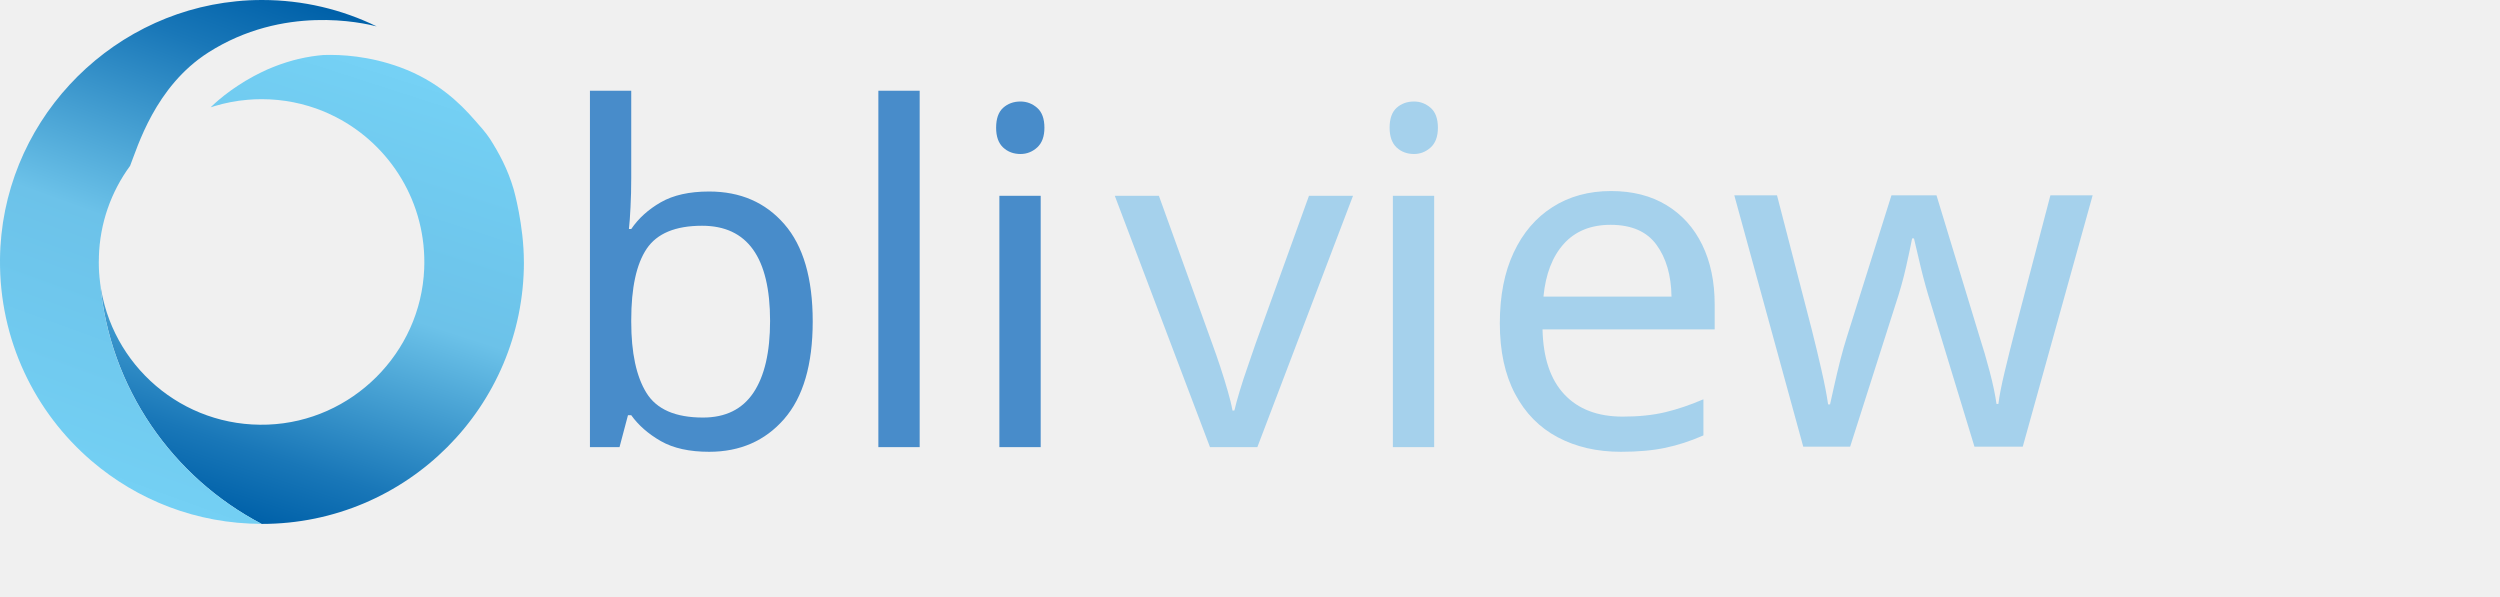
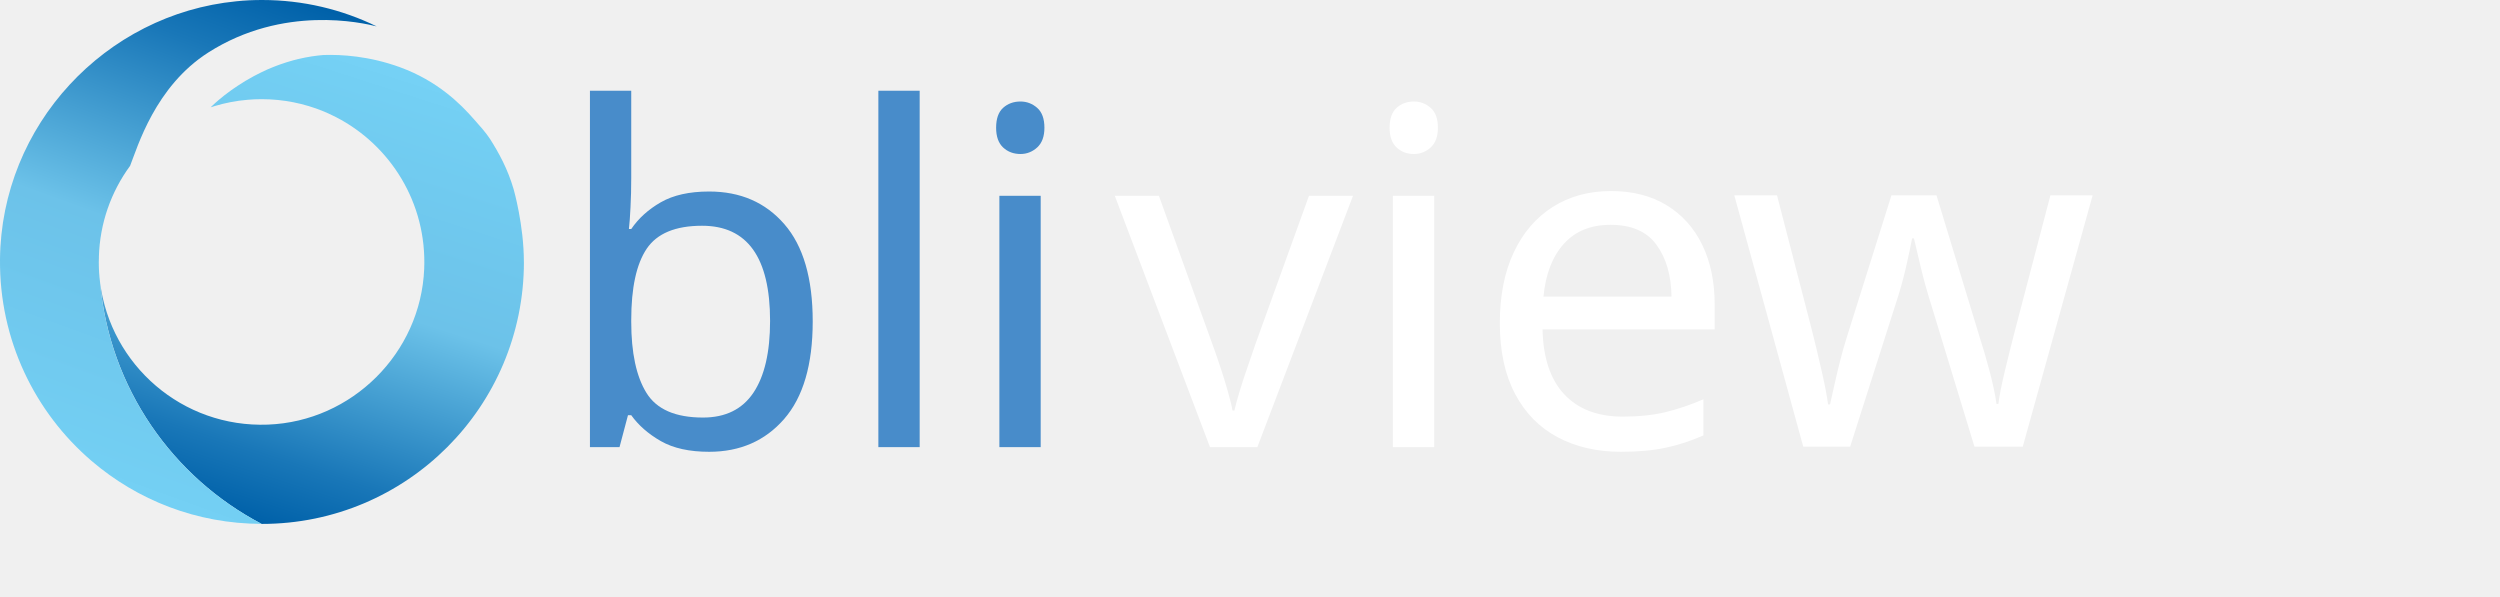
<svg xmlns="http://www.w3.org/2000/svg" xmlns:xlink="http://www.w3.org/1999/xlink" id="Calque_2" data-name="Calque 2" viewBox="0 0 586.35 139.94">
  <defs>
    <style>
      .cls-1 {
+         fill: #fff;
+       }
+ 
+       .cls-2 {
        font-family: FONTSPRINGDEMO-NizzoliSemiBoldRegular, 'FONTSPRING DEMO - Nizzoli SemiBold';
        font-size: 110px;
      }

-       .cls-2 {
+       .cls-3 {
        fill: #488cca;
-       }
- 
-       .cls-3 {
-         fill: #a5d1ec;
      }

      .cls-4 {
        fill: url(#Dégradé_sans_nom_303);
      }

      .cls-5 {
        fill: url(#Dégradé_sans_nom_303-2);
      }
    </style>
    <linearGradient id="Dégradé_sans_nom_303" data-name="Dégradé sans nom 303" x1="90.15" y1="16.15" x2="56.35" y2="120.97" gradientUnits="userSpaceOnUse">
      <stop offset="0" stop-color="#75d1f5" />
      <stop offset=".05" stop-color="#73cff3" />
      <stop offset=".49" stop-color="#6cc2e9" />
      <stop offset=".57" stop-color="#5ab2de" />
      <stop offset=".86" stop-color="#1977b8" />
      <stop offset="1" stop-color="#0061a9" />
    </linearGradient>
    <linearGradient id="Dégradé_sans_nom_303-2" data-name="Dégradé sans nom 303" x1="20.66" y1="114.33" x2="63.21" y2="-2.64" xlink:href="#Dégradé_sans_nom_303" />
  </defs>
-   <g id="Layer_1" data-name="Layer 1">
-     <path class="cls-4" d="M122.88,61.44c0,33.93-27.51,61.44-61.44,61.44h-.08c-20.87-10.92-35.66-31.91-37.87-56.52,2.47,19.24,19.25,33.99,39.34,33.23,19.73-.75,35.83-16.78,36.66-36.5.65-15.47-7.91-29.02-20.65-35.6-.33-.17-.66-.34-1-.49-.66-.33-1.33-.62-2.02-.91-4.46-1.82-9.35-2.83-14.47-2.83-1.13,0-2.25.05-3.36.15-2.6.22-5.13.72-7.56,1.44-.17.05-.35.1-.51.16-.17.05-.35.1-.51.16t.03-.03s.02-.02.03-.03c.02-.02.03-.03.05-.05.04-.04.09-.09.16-.16.06-.06.13-.13.21-.2.16-.15.35-.33.58-.53,0,0,.03-.02.03-.03.23-.2.49-.43.79-.69.78-.66,1.78-1.46,2.98-2.32.97-.68,2.06-1.41,3.28-2.15.6-.36,1.25-.72,1.92-1.09.25-.13.51-.27.77-.4.39-.2.78-.4,1.19-.6.41-.19.82-.39,1.24-.58.4-.17.8-.35,1.22-.51.22-.09.43-.17.66-.26.27-.1.53-.21.8-.3.18-.07.37-.14.56-.2.4-.14.8-.28,1.22-.41.03-.02.06-.03.09-.03.53-.16,1.07-.32,1.61-.47.4-.11.79-.21,1.2-.3,1.01-.24,2.05-.45,3.12-.61.39-.06.78-.11,1.18-.16.08,0,.16-.02.23-.03.44-.05.89-.09,1.34-.13h0c4.18-.13,10.67.22,17.98,2.89,8.65,3.17,14.03,8.44,17.36,12.27,1.29,1.48,2.69,2.96,3.74,4.61,1.92,3.02,4.1,6.91,5.49,11.72,0,0,2.4,8.34,2.4,17.04Z" />
-     <path class="cls-5" d="M23.2,60.34c-.02.36-.03.73-.03,1.1,0,1.65.1,3.27.31,4.86,0,.02,0,.03,0,.05v.04c2.23,24.59,17.01,45.57,37.87,56.48-15.23-.02-29.16-5.58-39.89-14.78C8.19,96.72-.17,79.76,0,60.84.3,29.35,24.71,3.31,55.45.3h0c1.98-.21,3.99-.3,6.01-.3,9.64,0,18.77,2.23,26.89,6.19-3.38-.85-21.87-5.11-39.49,6.12-12.5,7.97-16.61,22.22-18.35,26.59-4.42,6.03-7.1,13.4-7.32,21.39v.04Z" />
-     <text class="cls-1" transform="translate(129.02 104.87)">
-       <tspan class="cls-2" x="0" y="0">bli</tspan>
-       <tspan class="cls-3" x="132.44" y="0">view</tspan>
-     </text>
+   <g id="Obliview">
+     <g id="Obliview-2" data-name="Obliview">
+       <path id="Obliview-3" data-name="Obliview" class="cls-4" d="M122.88,61.44c0,33.93-27.51,61.44-61.44,61.44h-.08c-20.87-10.92-35.66-31.91-37.87-56.52,2.47,19.24,19.25,33.99,39.34,33.23,19.73-.75,35.83-16.78,36.66-36.5.65-15.47-7.91-29.02-20.65-35.6-.33-.17-.66-.34-1-.49-.66-.33-1.33-.62-2.02-.91-4.46-1.82-9.35-2.83-14.47-2.83-1.13,0-2.25.05-3.36.15-2.6.22-5.13.72-7.56,1.44-.17.05-.35.1-.51.16-.17.05-.35.1-.51.16t.03-.03s.02-.02.03-.03c.02-.02.03-.03.05-.05.04-.04.09-.09.16-.16.06-.06.13-.13.21-.2.16-.15.35-.33.58-.53,0,0,.03-.02.03-.03.23-.2.49-.43.79-.69.78-.66,1.78-1.46,2.98-2.32.97-.68,2.06-1.41,3.28-2.15.6-.36,1.25-.72,1.92-1.09.25-.13.51-.27.77-.4.39-.2.78-.4,1.19-.6.41-.19.82-.39,1.24-.58.4-.17.8-.35,1.22-.51.22-.09.43-.17.66-.26.27-.1.53-.21.8-.3.18-.07.37-.14.56-.2.4-.14.8-.28,1.22-.41.03-.02.06-.03.09-.03.53-.16,1.07-.32,1.61-.47.4-.11.79-.21,1.2-.3,1.01-.24,2.05-.45,3.12-.61.39-.06.78-.11,1.18-.16.08,0,.16-.02.23-.03.44-.05.89-.09,1.34-.13h0c4.18-.13,10.67.22,17.98,2.89,8.65,3.17,14.03,8.44,17.36,12.27,1.29,1.48,2.69,2.96,3.74,4.61,1.92,3.02,4.1,6.91,5.49,11.72,0,0,2.4,8.34,2.4,17.04Z" />
+       <path id="Obliview-4" data-name="Obliview" class="cls-5" d="M23.2,60.34c-.02.36-.03.73-.03,1.1,0,1.65.1,3.27.31,4.86,0,.02,0,.03,0,.05v.04c2.23,24.59,17.01,45.57,37.87,56.48-15.23-.02-29.16-5.58-39.89-14.78C8.19,96.72-.17,79.76,0,60.84.3,29.35,24.71,3.31,55.45.3h0c1.98-.21,3.99-.3,6.01-.3,9.64,0,18.77,2.23,26.89,6.19-3.38-.85-21.87-5.11-39.49,6.12-12.5,7.97-16.61,22.22-18.35,26.59-4.42,6.03-7.1,13.4-7.32,21.39v.04Z" />
+       <text id="Obliview-5" data-name="Obliview" class="cls-2" transform="translate(129.02 104.87)">
+         <tspan class="cls-3" x="0" y="0">bli</tspan>
+         <tspan class="cls-1" x="132.44" y="0">view</tspan>
+       </text>
+     </g>
  </g>
</svg>
